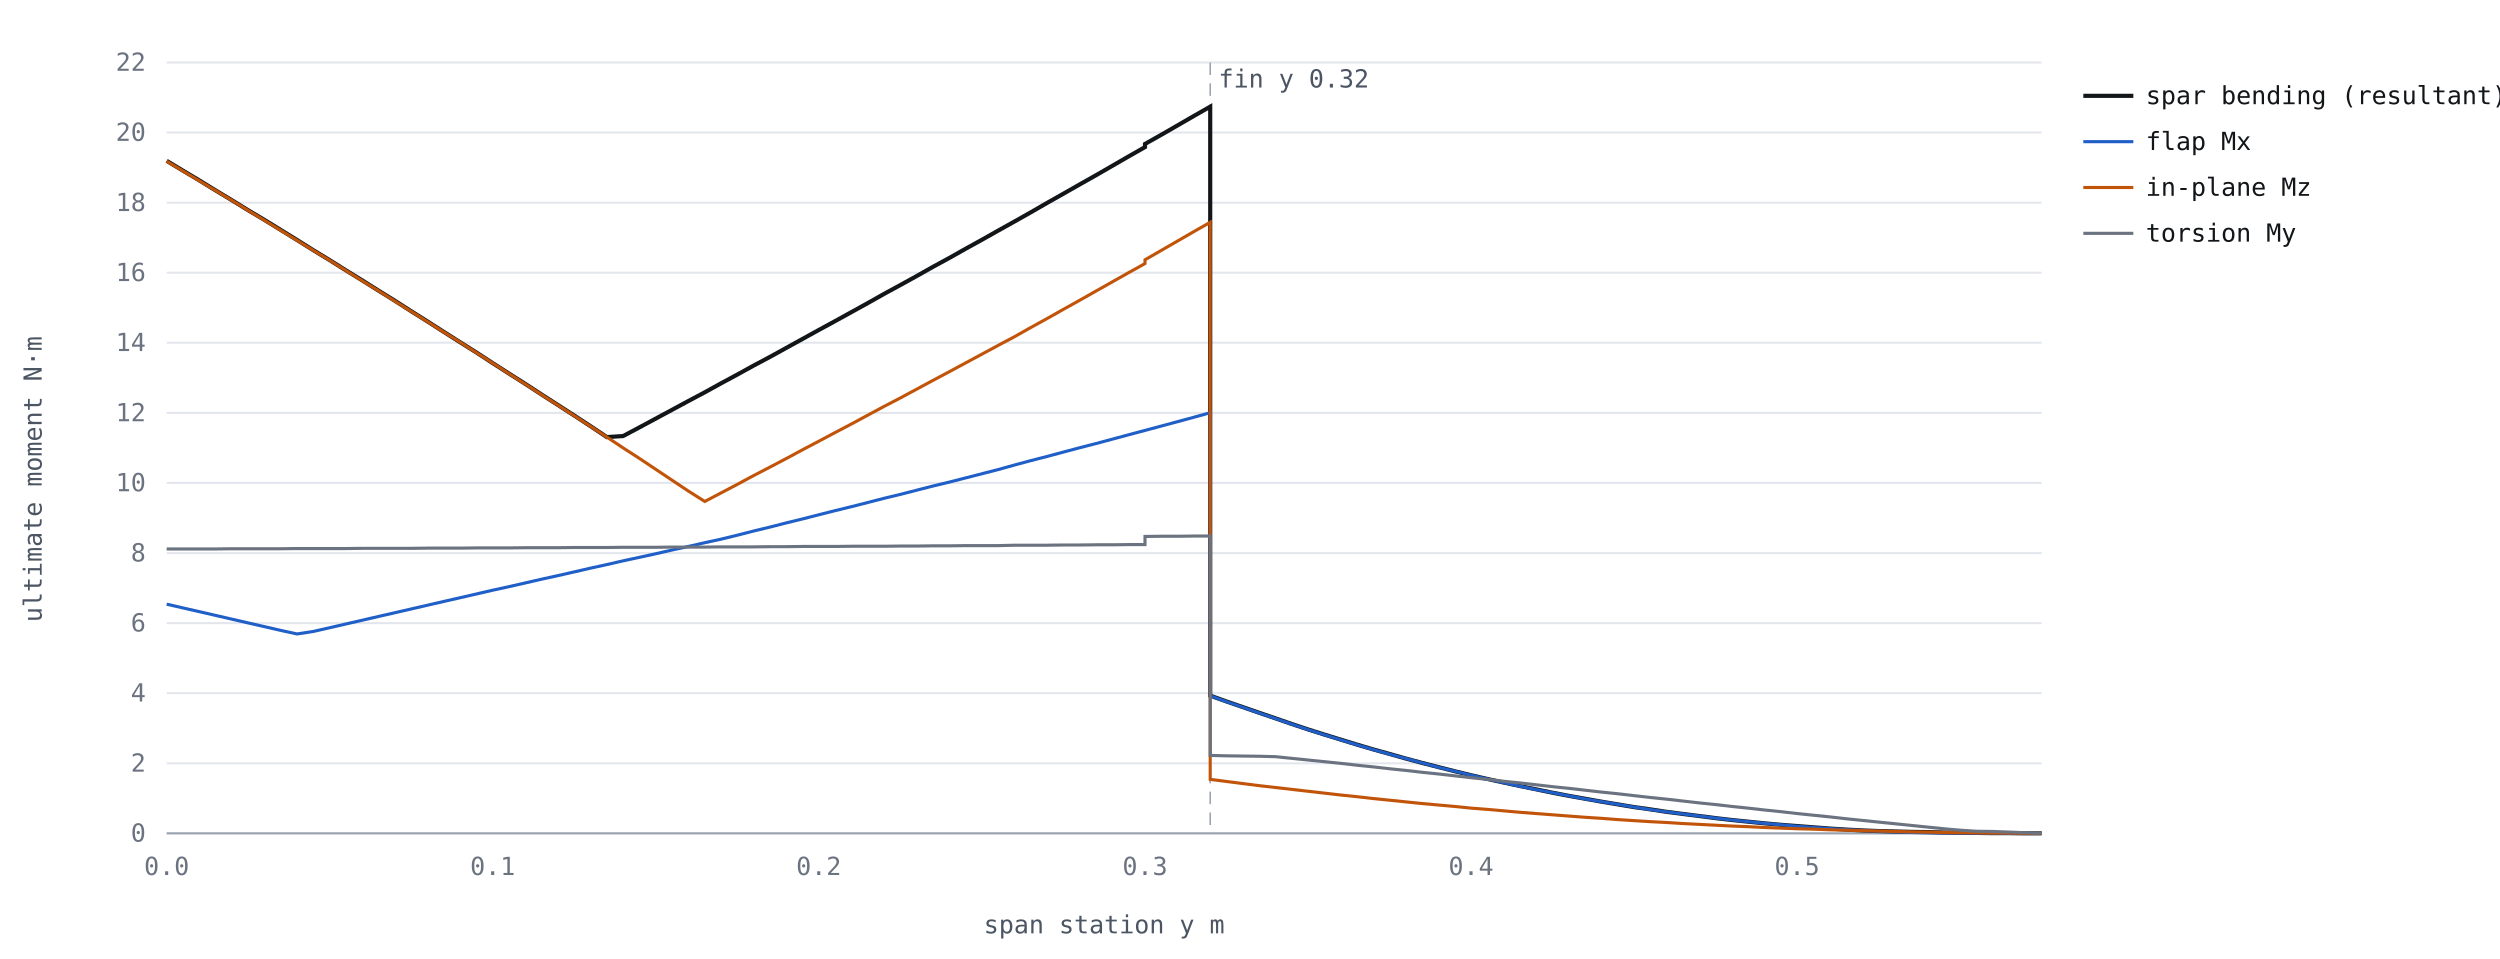
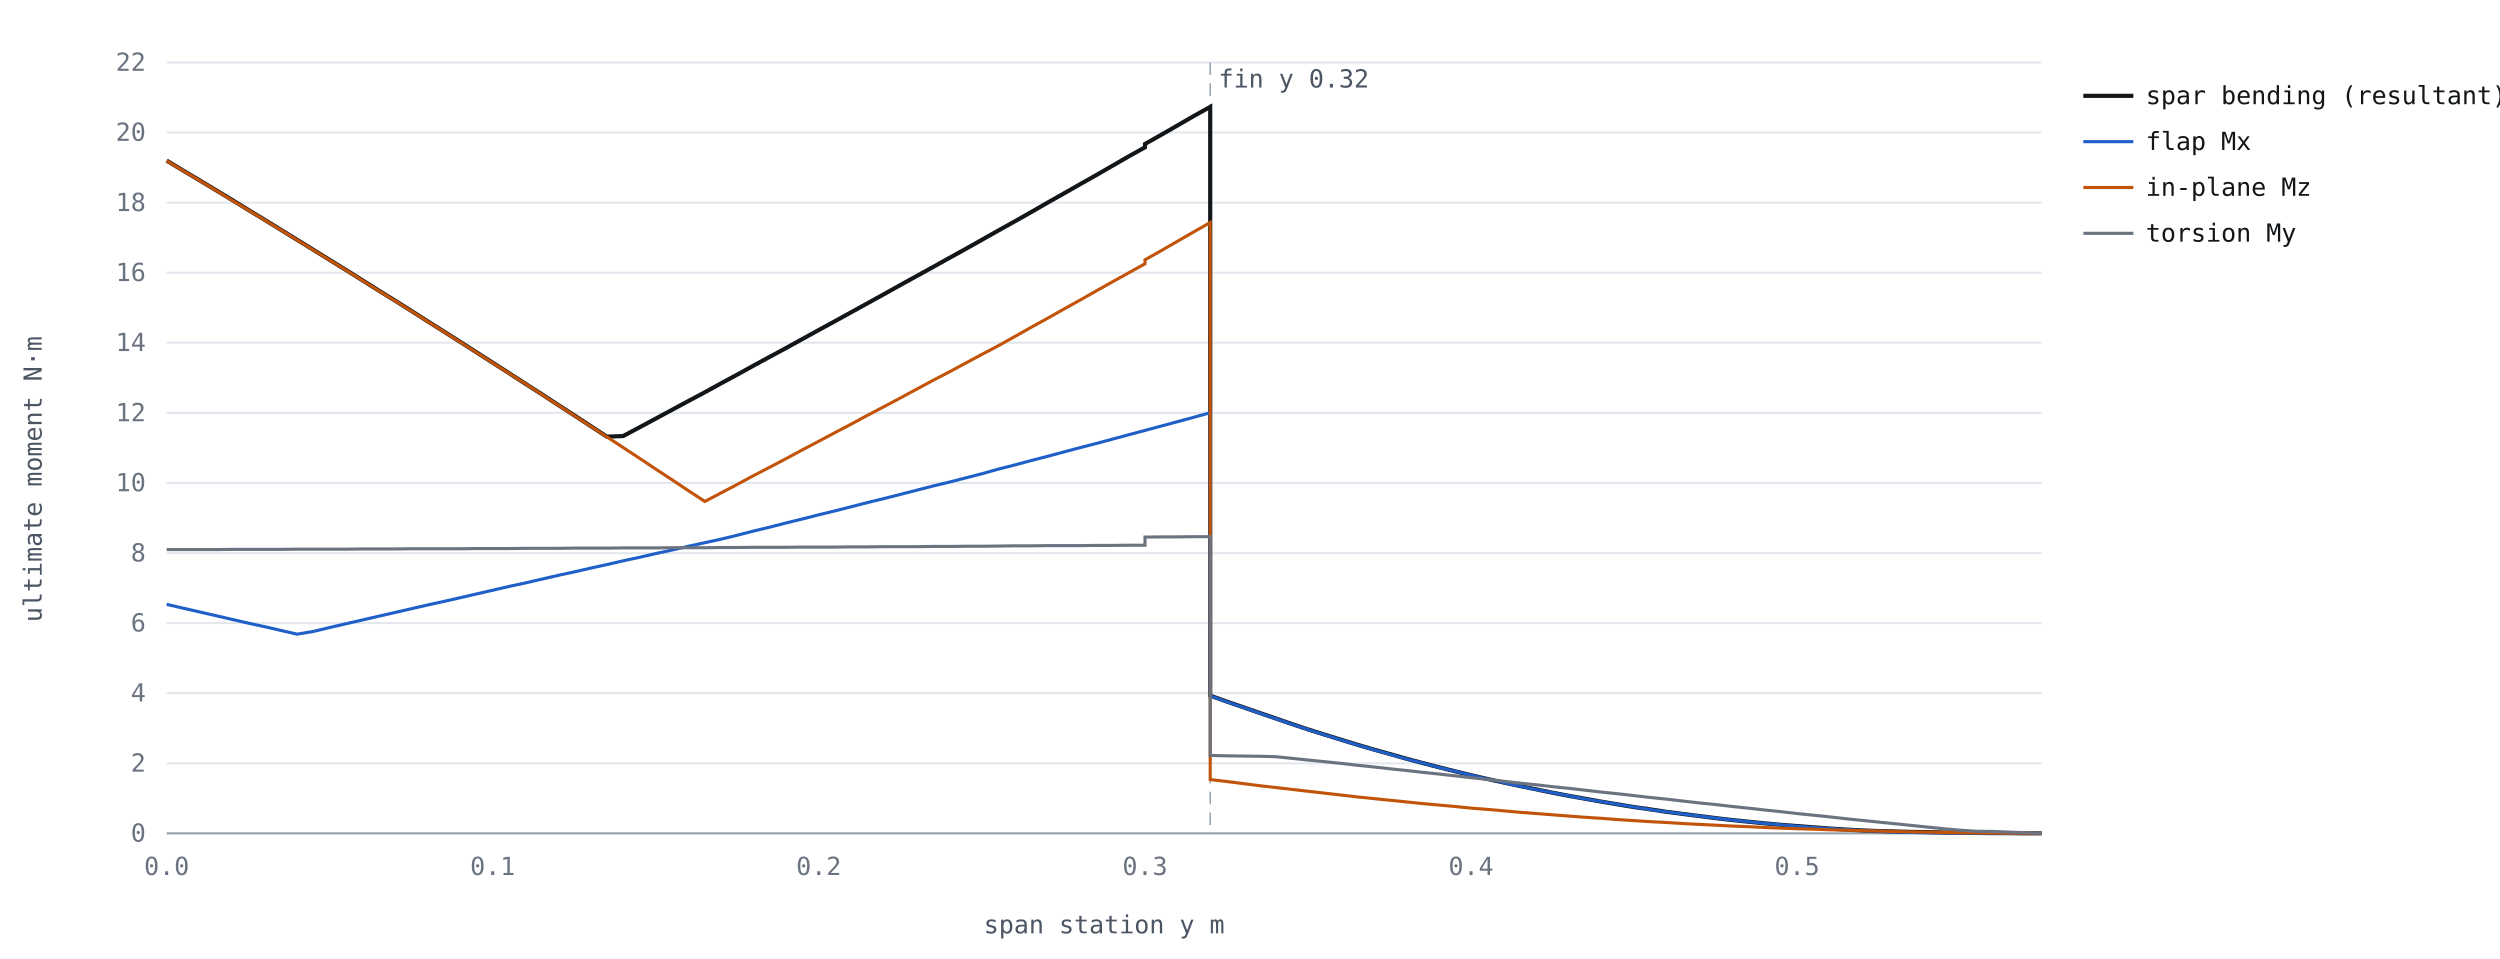
<svg xmlns="http://www.w3.org/2000/svg" viewBox="0 0 1200 460" width="1200" height="460">
  <line x1="80" y1="400.0" x2="980" y2="400.0" stroke="#E3E7ED" stroke-width="1" />
  <text x="70" y="404.0" text-anchor="end" fill="#6B7280" font-family="IBM Plex Mono, monospace" font-size="12">0</text>
  <line x1="80" y1="366.4" x2="980" y2="366.4" stroke="#E3E7ED" stroke-width="1" />
  <text x="70" y="370.4" text-anchor="end" fill="#6B7280" font-family="IBM Plex Mono, monospace" font-size="12">2</text>
  <line x1="80" y1="332.7" x2="980" y2="332.7" stroke="#E3E7ED" stroke-width="1" />
  <text x="70" y="336.7" text-anchor="end" fill="#6B7280" font-family="IBM Plex Mono, monospace" font-size="12">4</text>
  <line x1="80" y1="299.1" x2="980" y2="299.1" stroke="#E3E7ED" stroke-width="1" />
  <text x="70" y="303.1" text-anchor="end" fill="#6B7280" font-family="IBM Plex Mono, monospace" font-size="12">6</text>
  <line x1="80" y1="265.5" x2="980" y2="265.5" stroke="#E3E7ED" stroke-width="1" />
  <text x="70" y="269.5" text-anchor="end" fill="#6B7280" font-family="IBM Plex Mono, monospace" font-size="12">8</text>
  <line x1="80" y1="231.8" x2="980" y2="231.8" stroke="#E3E7ED" stroke-width="1" />
  <text x="70" y="235.8" text-anchor="end" fill="#6B7280" font-family="IBM Plex Mono, monospace" font-size="12">10</text>
  <line x1="80" y1="198.2" x2="980" y2="198.2" stroke="#E3E7ED" stroke-width="1" />
  <text x="70" y="202.2" text-anchor="end" fill="#6B7280" font-family="IBM Plex Mono, monospace" font-size="12">12</text>
  <line x1="80" y1="164.5" x2="980" y2="164.5" stroke="#E3E7ED" stroke-width="1" />
  <text x="70" y="168.5" text-anchor="end" fill="#6B7280" font-family="IBM Plex Mono, monospace" font-size="12">14</text>
  <line x1="80" y1="130.9" x2="980" y2="130.9" stroke="#E3E7ED" stroke-width="1" />
  <text x="70" y="134.9" text-anchor="end" fill="#6B7280" font-family="IBM Plex Mono, monospace" font-size="12">16</text>
  <line x1="80" y1="97.3" x2="980" y2="97.3" stroke="#E3E7ED" stroke-width="1" />
  <text x="70" y="101.3" text-anchor="end" fill="#6B7280" font-family="IBM Plex Mono, monospace" font-size="12">18</text>
  <line x1="80" y1="63.6" x2="980" y2="63.6" stroke="#E3E7ED" stroke-width="1" />
  <text x="70" y="67.6" text-anchor="end" fill="#6B7280" font-family="IBM Plex Mono, monospace" font-size="12">20</text>
  <line x1="80" y1="30.0" x2="980" y2="30.0" stroke="#E3E7ED" stroke-width="1" />
  <text x="70" y="34.0" text-anchor="end" fill="#6B7280" font-family="IBM Plex Mono, monospace" font-size="12">22</text>
  <text x="80.0" y="420" text-anchor="middle" fill="#6B7280" font-family="IBM Plex Mono, monospace" font-size="12">0.0</text>
  <text x="236.5" y="420" text-anchor="middle" fill="#6B7280" font-family="IBM Plex Mono, monospace" font-size="12">0.1</text>
  <text x="393.0" y="420" text-anchor="middle" fill="#6B7280" font-family="IBM Plex Mono, monospace" font-size="12">0.2</text>
  <text x="549.6" y="420" text-anchor="middle" fill="#6B7280" font-family="IBM Plex Mono, monospace" font-size="12">0.3</text>
  <text x="706.1" y="420" text-anchor="middle" fill="#6B7280" font-family="IBM Plex Mono, monospace" font-size="12">0.4</text>
  <text x="862.6" y="420" text-anchor="middle" fill="#6B7280" font-family="IBM Plex Mono, monospace" font-size="12">0.5</text>
  <line x1="80" y1="400.0" x2="980" y2="400.0" stroke="#9AA4B1" />
  <line x1="580.9" y1="30" x2="580.9" y2="400" stroke="#9AA4B1" stroke-dasharray="6 4" stroke-width="0.75" />
  <text x="584.9" y="42" fill="#4B5563" font-family="IBM Plex Mono, monospace" font-size="12">fin y 0.32</text>
  <text x="530.0" y="448" text-anchor="middle" fill="#4B5563" font-family="IBM Plex Mono, monospace" font-size="12">span station y m</text>
  <text x="20" y="230.0" fill="#4B5563" font-family="IBM Plex Mono, monospace" font-size="12" transform="rotate(-90 20 230.0)" text-anchor="middle">ultimate moment N·m</text>
-   <path d="M80.0,77.2 L87.8,81.9 L95.7,86.6 L103.5,91.4 L111.3,96.1 L119.1,100.9 L127.0,105.6 L134.8,110.4 L142.6,115.2 L150.4,120.1 L158.3,124.9 L166.1,129.8 L173.9,134.6 L181.7,139.5 L189.6,144.4 L197.4,149.4 L205.2,154.3 L213.0,159.3 L220.9,164.3 L228.7,169.2 L236.5,174.3 L244.3,179.3 L252.2,184.3 L260.0,189.4 L267.8,194.4 L275.7,199.5 L283.5,204.6 L291.3,209.8 L299.1,209.3 L307.0,205.1 L314.8,200.9 L322.6,196.7 L330.4,192.5 L338.3,188.3 L346.1,184.0 L353.9,179.8 L361.7,175.5 L369.6,171.3 L377.4,167.0 L385.2,162.7 L393.0,158.4 L400.9,154.1 L408.7,149.8 L416.5,145.5 L424.3,141.1 L432.2,136.8 L440.0,132.5 L447.8,128.1 L455.7,123.8 L463.5,119.4 L471.3,115.1 L479.1,110.7 L487.0,106.3 L494.8,101.9 L502.6,97.4 L510.4,93.0 L518.3,88.5 L526.1,84.1 L533.9,79.6 L541.7,75.1 L549.6,70.6 L549.6,69.1 L549.6,69.1 L557.4,64.7 L565.2,60.2 L573.0,55.7 L580.9,51.2 L580.9,333.9 L580.9,333.9 L588.7,336.7 L596.5,339.4 L604.3,342.1 L612.2,344.8 L620.0,347.5 L627.8,350.1 L635.7,352.6 L643.5,355.0 L651.3,357.4 L659.1,359.7 L667.0,361.9 L674.8,364.1 L682.6,366.2 L690.4,368.2 L698.3,370.2 L706.1,372.1 L713.9,373.9 L721.7,375.6 L729.6,377.3 L737.4,378.9 L745.2,380.5 L753.0,382.0 L760.9,383.4 L768.7,384.8 L776.5,386.1 L784.3,387.4 L792.2,388.5 L800.0,389.7 L807.8,390.7 L815.7,391.7 L823.5,392.7 L831.3,393.6 L839.1,394.4 L847.0,395.2 L854.8,395.9 L862.6,396.5 L870.4,397.1 L878.3,397.7 L886.1,398.2 L893.9,398.6 L901.7,398.9 L909.6,399.1 L917.4,399.3 L925.2,399.4 L933.0,399.6 L940.9,399.7 L948.7,399.8 L956.5,399.9 L964.3,399.9 L972.2,400.0 L980.0,400.0" fill="none" stroke="#121619" stroke-width="2" />
+   <path d="M80.0,77.1 L87.8,81.8 L95.7,86.5 L103.5,91.2 L111.3,95.9 L119.1,100.7 L127.0,105.5 L134.8,110.3 L142.6,115.1 L150.4,119.9 L158.3,124.8 L166.1,129.6 L173.9,134.5 L181.7,139.4 L189.6,144.3 L197.4,149.2 L205.2,154.2 L213.0,159.1 L220.9,164.1 L228.7,169.1 L236.5,174.1 L244.3,179.1 L252.2,184.2 L260.0,189.2 L267.8,194.3 L275.7,199.4 L283.5,204.5 L291.3,209.6 L299.1,209.3 L307.0,205.1 L314.8,200.9 L322.6,196.7 L330.4,192.5 L338.3,188.3 L346.1,184.0 L353.9,179.8 L361.7,175.5 L369.6,171.2 L377.4,167.0 L385.2,162.7 L393.0,158.4 L400.9,154.1 L408.7,149.8 L416.5,145.5 L424.3,141.2 L432.2,136.8 L440.0,132.5 L447.8,128.2 L455.7,123.8 L463.5,119.5 L471.3,115.1 L479.1,110.7 L487.0,106.3 L494.8,101.9 L502.6,97.4 L510.4,93.0 L518.3,88.5 L526.1,84.1 L533.9,79.6 L541.7,75.1 L549.6,70.7 L549.6,69.1 L549.6,69.1 L557.4,64.7 L565.2,60.2 L573.0,55.7 L580.9,51.3 L580.9,333.9 L580.9,333.9 L588.7,336.7 L596.5,339.4 L604.3,342.1 L612.2,344.8 L620.0,347.5 L627.8,350.1 L635.7,352.6 L643.5,355.0 L651.3,357.4 L659.1,359.7 L667.0,361.9 L674.8,364.1 L682.6,366.2 L690.4,368.2 L698.3,370.2 L706.1,372.1 L713.9,373.9 L721.7,375.6 L729.6,377.3 L737.4,378.9 L745.2,380.5 L753.0,382.0 L760.9,383.4 L768.7,384.8 L776.5,386.1 L784.3,387.4 L792.2,388.5 L800.0,389.7 L807.8,390.7 L815.7,391.7 L823.5,392.7 L831.3,393.6 L839.1,394.4 L847.0,395.2 L854.8,395.9 L862.6,396.5 L870.4,397.1 L878.3,397.7 L886.1,398.2 L893.9,398.6 L901.7,398.9 L909.6,399.1 L917.4,399.3 L925.2,399.4 L933.0,399.6 L940.9,399.7 L948.7,399.8 L956.5,399.9 L964.3,399.9 L972.2,400.0 L980.0,400.0" fill="none" stroke="#121619" stroke-width="2" />
  <line x1="1000" y1="46" x2="1024" y2="46" stroke="#121619" stroke-width="2" />
  <text x="1030" y="50" fill="#121619" font-family="IBM Plex Mono, monospace" font-size="12">spar bending (resultant)</text>
-   <path d="M80.0,290.0 L87.8,291.8 L95.7,293.6 L103.5,295.4 L111.3,297.2 L119.1,299.0 L127.0,300.8 L134.8,302.6 L142.6,304.3 L150.4,303.1 L158.3,301.3 L166.1,299.5 L173.9,297.7 L181.7,295.9 L189.6,294.1 L197.4,292.3 L205.2,290.5 L213.0,288.7 L220.9,286.9 L228.7,285.1 L236.5,283.3 L244.3,281.6 L252.2,279.8 L260.0,278.0 L267.8,276.3 L275.7,274.5 L283.5,272.7 L291.3,271.0 L299.1,269.2 L307.0,267.5 L314.8,265.8 L322.6,264.0 L330.4,262.3 L338.3,260.5 L346.1,258.8 L353.9,256.9 L361.7,254.9 L369.6,253.0 L377.4,251.0 L385.2,249.1 L393.0,247.1 L400.9,245.1 L408.7,243.2 L416.5,241.2 L424.3,239.2 L432.2,237.3 L440.0,235.3 L447.8,233.3 L455.7,231.4 L463.5,229.4 L471.3,227.4 L479.1,225.4 L487.0,223.2 L494.8,221.1 L502.6,219.1 L510.4,217.0 L518.3,214.9 L526.1,212.9 L533.9,210.8 L541.7,208.7 L549.6,206.6 L549.6,206.6 L549.6,206.6 L557.4,204.5 L565.2,202.4 L573.0,200.3 L580.9,198.1 L580.9,334.0 L580.9,334.0 L588.7,336.8 L596.5,339.5 L604.3,342.2 L612.2,344.9 L620.0,347.6 L627.8,350.2 L635.7,352.7 L643.5,355.1 L651.3,357.5 L659.1,359.8 L667.0,362.0 L674.8,364.1 L682.6,366.2 L690.4,368.3 L698.3,370.2 L706.1,372.1 L713.9,373.9 L721.7,375.7 L729.6,377.4 L737.4,379.0 L745.2,380.5 L753.0,382.0 L760.9,383.5 L768.7,384.8 L776.5,386.1 L784.3,387.4 L792.2,388.6 L800.0,389.7 L807.8,390.7 L815.7,391.7 L823.5,392.7 L831.3,393.6 L839.1,394.4 L847.0,395.2 L854.8,395.9 L862.6,396.6 L870.4,397.2 L878.3,397.7 L886.1,398.2 L893.9,398.6 L901.7,399.0 L909.6,399.3 L917.4,399.6 L925.2,399.7 L933.0,399.8 L940.9,399.9 L948.7,399.9 L956.5,399.9 L964.3,400.0 L972.2,400.0 L980.0,400.0" fill="none" stroke="#1F5FC7" stroke-width="1.5" />
+   <path d="M80.0,290.1 L87.8,291.9 L95.7,293.7 L103.5,295.5 L111.3,297.3 L119.1,299.1 L127.0,300.8 L134.8,302.6 L142.6,304.4 L150.4,303.1 L158.3,301.2 L166.1,299.4 L173.9,297.6 L181.7,295.8 L189.6,294.0 L197.4,292.2 L205.2,290.4 L213.0,288.7 L220.9,286.9 L228.7,285.1 L236.5,283.3 L244.3,281.5 L252.2,279.8 L260.0,278.0 L267.8,276.2 L275.7,274.5 L283.5,272.7 L291.3,271.0 L299.1,269.2 L307.0,267.5 L314.8,265.7 L322.6,264.0 L330.4,262.2 L338.3,260.5 L346.1,258.8 L353.9,256.9 L361.7,254.9 L369.6,253.0 L377.4,251.0 L385.2,249.1 L393.0,247.1 L400.9,245.2 L408.7,243.2 L416.5,241.2 L424.3,239.3 L432.2,237.3 L440.0,235.3 L447.8,233.3 L455.7,231.4 L463.5,229.4 L471.3,227.4 L479.1,225.2 L487.0,223.2 L494.8,221.1 L502.6,219.1 L510.4,217.0 L518.3,214.9 L526.1,212.9 L533.9,210.8 L541.7,208.7 L549.6,206.6 L549.6,206.6 L549.6,206.6 L557.4,204.5 L565.2,202.4 L573.0,200.3 L580.9,198.1 L580.9,334.0 L580.9,334.0 L588.7,336.8 L596.5,339.5 L604.3,342.2 L612.2,344.9 L620.0,347.6 L627.8,350.2 L635.7,352.7 L643.5,355.1 L651.3,357.5 L659.1,359.8 L667.0,362.0 L674.8,364.2 L682.6,366.2 L690.4,368.3 L698.3,370.2 L706.1,372.1 L713.9,373.9 L721.7,375.7 L729.6,377.4 L737.4,379.0 L745.2,380.5 L753.0,382.0 L760.9,383.5 L768.7,384.8 L776.5,386.1 L784.3,387.4 L792.2,388.6 L800.0,389.7 L807.8,390.7 L815.7,391.7 L823.5,392.7 L831.3,393.6 L839.1,394.4 L847.0,395.2 L854.8,395.9 L862.6,396.6 L870.4,397.2 L878.3,397.7 L886.1,398.2 L893.9,398.6 L901.7,399.0 L909.6,399.3 L917.4,399.6 L925.2,399.7 L933.0,399.8 L940.9,399.9 L948.7,399.9 L956.5,399.9 L964.3,400.0 L972.2,400.0 L980.0,400.0" fill="none" stroke="#1F5FC7" stroke-width="1.5" />
  <line x1="1000" y1="68" x2="1024" y2="68" stroke="#1F5FC7" stroke-width="1.5" />
  <text x="1030" y="72" fill="#121619" font-family="IBM Plex Mono, monospace" font-size="12">flap Mx</text>
-   <path d="M80.0,77.4 L87.8,82.1 L95.7,86.8 L103.5,91.5 L111.3,96.2 L119.1,101.0 L127.0,105.8 L134.8,110.6 L142.6,115.4 L150.4,120.2 L158.3,125.0 L166.1,129.9 L173.9,134.8 L181.7,139.6 L189.6,144.6 L197.4,149.5 L205.2,154.4 L213.0,159.4 L220.9,164.3 L228.7,169.3 L236.5,174.3 L244.3,179.4 L252.2,184.4 L260.0,189.5 L267.8,194.5 L275.7,199.6 L283.5,204.7 L291.3,209.8 L299.1,215.0 L307.0,220.1 L314.8,225.3 L322.6,230.5 L330.4,235.7 L338.3,240.7 L346.1,236.6 L353.9,232.5 L361.7,228.3 L369.6,224.2 L377.4,220.1 L385.2,215.9 L393.0,211.8 L400.9,207.6 L408.7,203.5 L416.5,199.3 L424.3,195.1 L432.2,191.0 L440.0,186.8 L447.8,182.6 L455.7,178.4 L463.5,174.2 L471.3,170.0 L479.1,165.8 L487.0,161.6 L494.8,157.2 L502.6,152.9 L510.4,148.5 L518.3,144.1 L526.1,139.7 L533.9,135.3 L541.7,130.9 L549.6,126.5 L549.6,124.7 L549.6,124.7 L557.4,120.2 L565.2,115.7 L573.0,111.2 L580.9,106.7 L580.9,374.1 L580.9,374.1 L588.7,375.1 L596.5,376.1 L604.3,377.1 L612.2,378.0 L620.0,378.9 L627.8,379.8 L635.7,380.7 L643.5,381.6 L651.3,382.4 L659.1,383.3 L667.0,384.1 L674.8,384.9 L682.6,385.7 L690.4,386.4 L698.3,387.1 L706.1,387.9 L713.9,388.5 L721.7,389.2 L729.6,389.9 L737.4,390.5 L745.2,391.1 L753.0,391.7 L760.9,392.3 L768.7,392.8 L776.5,393.4 L784.3,393.9 L792.2,394.4 L800.0,394.8 L807.8,395.3 L815.7,395.7 L823.5,396.1 L831.3,396.5 L839.1,396.8 L847.0,397.2 L854.8,397.5 L862.6,397.8 L870.4,398.0 L878.3,398.3 L886.1,398.5 L893.9,398.7 L901.7,398.9 L909.6,399.1 L917.4,399.3 L925.2,399.4 L933.0,399.6 L940.9,399.7 L948.7,399.8 L956.5,399.9 L964.3,399.9 L972.2,400.0 L980.0,400.0" fill="none" stroke="#C2540A" stroke-width="1.5" />
+   <path d="M80.0,77.2 L87.8,81.9 L95.7,86.6 L103.5,91.3 L111.3,96.1 L119.1,100.8 L127.0,105.6 L134.8,110.4 L142.6,115.2 L150.4,120.0 L158.3,124.9 L166.1,129.7 L173.9,134.6 L181.7,139.5 L189.6,144.4 L197.4,149.3 L205.2,154.3 L213.0,159.2 L220.9,164.2 L228.7,169.2 L236.5,174.2 L244.3,179.2 L252.2,184.2 L260.0,189.3 L267.8,194.4 L275.7,199.5 L283.5,204.6 L291.3,209.7 L299.1,214.8 L307.0,220.0 L314.8,225.2 L322.6,230.3 L330.4,235.5 L338.3,240.7 L346.1,236.6 L353.9,232.5 L361.7,228.3 L369.6,224.2 L377.4,220.1 L385.2,215.9 L393.0,211.8 L400.9,207.6 L408.7,203.5 L416.5,199.3 L424.3,195.2 L432.2,191.0 L440.0,186.8 L447.8,182.6 L455.7,178.5 L463.5,174.3 L471.3,170.1 L479.1,166.0 L487.0,161.6 L494.8,157.2 L502.6,152.9 L510.4,148.5 L518.3,144.1 L526.1,139.7 L533.9,135.3 L541.7,131.0 L549.6,126.6 L549.6,124.7 L549.6,124.7 L557.4,120.3 L565.2,115.8 L573.0,111.3 L580.9,106.8 L580.9,374.2 L580.9,374.2 L588.7,375.1 L596.5,376.1 L604.3,377.1 L612.2,378.0 L620.0,378.9 L627.8,379.8 L635.7,380.7 L643.5,381.6 L651.3,382.5 L659.1,383.3 L667.0,384.1 L674.8,384.9 L682.6,385.7 L690.4,386.4 L698.3,387.1 L706.1,387.9 L713.9,388.5 L721.7,389.2 L729.6,389.9 L737.4,390.5 L745.2,391.1 L753.0,391.7 L760.9,392.3 L768.7,392.8 L776.5,393.4 L784.3,393.9 L792.2,394.4 L800.0,394.8 L807.8,395.3 L815.7,395.7 L823.5,396.1 L831.3,396.5 L839.1,396.8 L847.0,397.2 L854.8,397.5 L862.6,397.8 L870.4,398.0 L878.3,398.3 L886.1,398.5 L893.9,398.7 L901.7,398.9 L909.6,399.1 L917.4,399.3 L925.2,399.4 L933.0,399.6 L940.9,399.7 L948.7,399.8 L956.5,399.9 L964.3,399.9 L972.2,400.0 L980.0,400.0" fill="none" stroke="#C2540A" stroke-width="1.5" />
  <line x1="1000" y1="90" x2="1024" y2="90" stroke="#C2540A" stroke-width="1.5" />
  <text x="1030" y="94" fill="#121619" font-family="IBM Plex Mono, monospace" font-size="12">in-plane Mz</text>
-   <path d="M80.0,263.5 L87.8,263.5 L95.7,263.5 L103.5,263.5 L111.3,263.4 L119.1,263.4 L127.0,263.4 L134.8,263.4 L142.6,263.3 L150.4,263.3 L158.3,263.3 L166.1,263.3 L173.9,263.2 L181.7,263.2 L189.6,263.2 L197.4,263.2 L205.2,263.1 L213.0,263.1 L220.9,263.1 L228.7,263.0 L236.5,263.0 L244.3,263.0 L252.2,262.9 L260.0,262.9 L267.8,262.9 L275.7,262.8 L283.5,262.8 L291.3,262.8 L299.1,262.7 L307.0,262.7 L314.8,262.7 L322.6,262.6 L330.4,262.6 L338.3,262.6 L346.1,262.5 L353.9,262.5 L361.7,262.5 L369.6,262.4 L377.4,262.4 L385.2,262.3 L393.0,262.3 L400.9,262.3 L408.7,262.2 L416.5,262.2 L424.3,262.2 L432.2,262.1 L440.0,262.1 L447.8,262.0 L455.7,262.0 L463.5,261.9 L471.3,261.9 L479.1,261.9 L487.0,261.7 L494.8,261.7 L502.6,261.7 L510.4,261.6 L518.3,261.6 L526.1,261.5 L533.9,261.5 L541.7,261.4 L549.6,261.4 L549.6,257.5 L549.6,257.5 L557.4,257.4 L565.2,257.4 L573.0,257.3 L580.9,257.3 L580.9,362.6 L580.9,362.6 L588.7,362.8 L596.5,362.9 L604.3,363.0 L612.2,363.2 L620.0,364.0 L627.8,364.8 L635.7,365.6 L643.5,366.4 L651.3,367.3 L659.1,368.1 L667.0,369.0 L674.8,369.8 L682.6,370.7 L690.4,371.5 L698.3,372.4 L706.1,373.3 L713.9,374.1 L721.7,375.0 L729.6,375.8 L737.4,376.7 L745.2,377.6 L753.0,378.4 L760.9,379.3 L768.7,380.2 L776.5,381.0 L784.3,381.9 L792.2,382.8 L800.0,383.6 L807.8,384.5 L815.7,385.4 L823.5,386.2 L831.3,387.1 L839.1,387.9 L847.0,388.8 L854.8,389.6 L862.6,390.5 L870.4,391.3 L878.3,392.1 L886.1,393.0 L893.9,393.8 L901.7,394.6 L909.6,395.4 L917.4,396.2 L925.2,397.0 L933.0,397.8 L940.9,398.5 L948.7,399.0 L956.5,399.1 L964.3,399.4 L972.2,399.7 L980.0,400.0" fill="none" stroke="#6B7280" stroke-width="1.5" />
+   <path d="M80.0,263.8 L87.8,263.8 L95.7,263.8 L103.5,263.8 L111.3,263.7 L119.1,263.7 L127.0,263.7 L134.8,263.7 L142.6,263.6 L150.4,263.6 L158.3,263.6 L166.1,263.6 L173.9,263.5 L181.7,263.5 L189.6,263.5 L197.4,263.4 L205.2,263.4 L213.0,263.4 L220.9,263.4 L228.7,263.3 L236.5,263.3 L244.3,263.3 L252.2,263.2 L260.0,263.2 L267.8,263.2 L275.7,263.1 L283.5,263.1 L291.3,263.1 L299.1,263.0 L307.0,263.0 L314.8,263.0 L322.6,262.9 L330.4,262.9 L338.3,262.9 L346.1,262.8 L353.9,262.8 L361.7,262.7 L369.6,262.7 L377.4,262.7 L385.2,262.6 L393.0,262.6 L400.9,262.6 L408.7,262.5 L416.5,262.5 L424.3,262.4 L432.2,262.4 L440.0,262.4 L447.8,262.3 L455.7,262.3 L463.5,262.2 L471.3,262.2 L479.1,262.1 L487.0,262.0 L494.8,262.0 L502.6,261.9 L510.4,261.9 L518.3,261.9 L526.1,261.8 L533.9,261.8 L541.7,261.7 L549.6,261.7 L549.6,257.8 L549.6,257.8 L557.4,257.7 L565.2,257.7 L573.0,257.6 L580.9,257.6 L580.9,362.6 L580.9,362.6 L588.7,362.8 L596.5,362.9 L604.3,363.0 L612.2,363.2 L620.0,364.0 L627.8,364.8 L635.7,365.6 L643.5,366.4 L651.3,367.3 L659.1,368.1 L667.0,369.0 L674.8,369.8 L682.6,370.7 L690.4,371.5 L698.3,372.4 L706.1,373.3 L713.9,374.1 L721.7,375.0 L729.6,375.9 L737.4,376.7 L745.2,377.6 L753.0,378.4 L760.9,379.3 L768.7,380.2 L776.5,381.0 L784.3,381.9 L792.2,382.8 L800.0,383.6 L807.8,384.5 L815.7,385.4 L823.5,386.2 L831.3,387.1 L839.1,387.9 L847.0,388.8 L854.8,389.6 L862.6,390.5 L870.4,391.3 L878.3,392.1 L886.1,393.0 L893.9,393.8 L901.7,394.6 L909.6,395.4 L917.4,396.2 L925.2,397.0 L933.0,397.8 L940.9,398.5 L948.7,399.0 L956.5,399.1 L964.3,399.4 L972.2,399.7 L980.0,400.0" fill="none" stroke="#6B7280" stroke-width="1.5" />
  <line x1="1000" y1="112" x2="1024" y2="112" stroke="#6B7280" stroke-width="1.5" />
  <text x="1030" y="116" fill="#121619" font-family="IBM Plex Mono, monospace" font-size="12">torsion My</text>
</svg>
